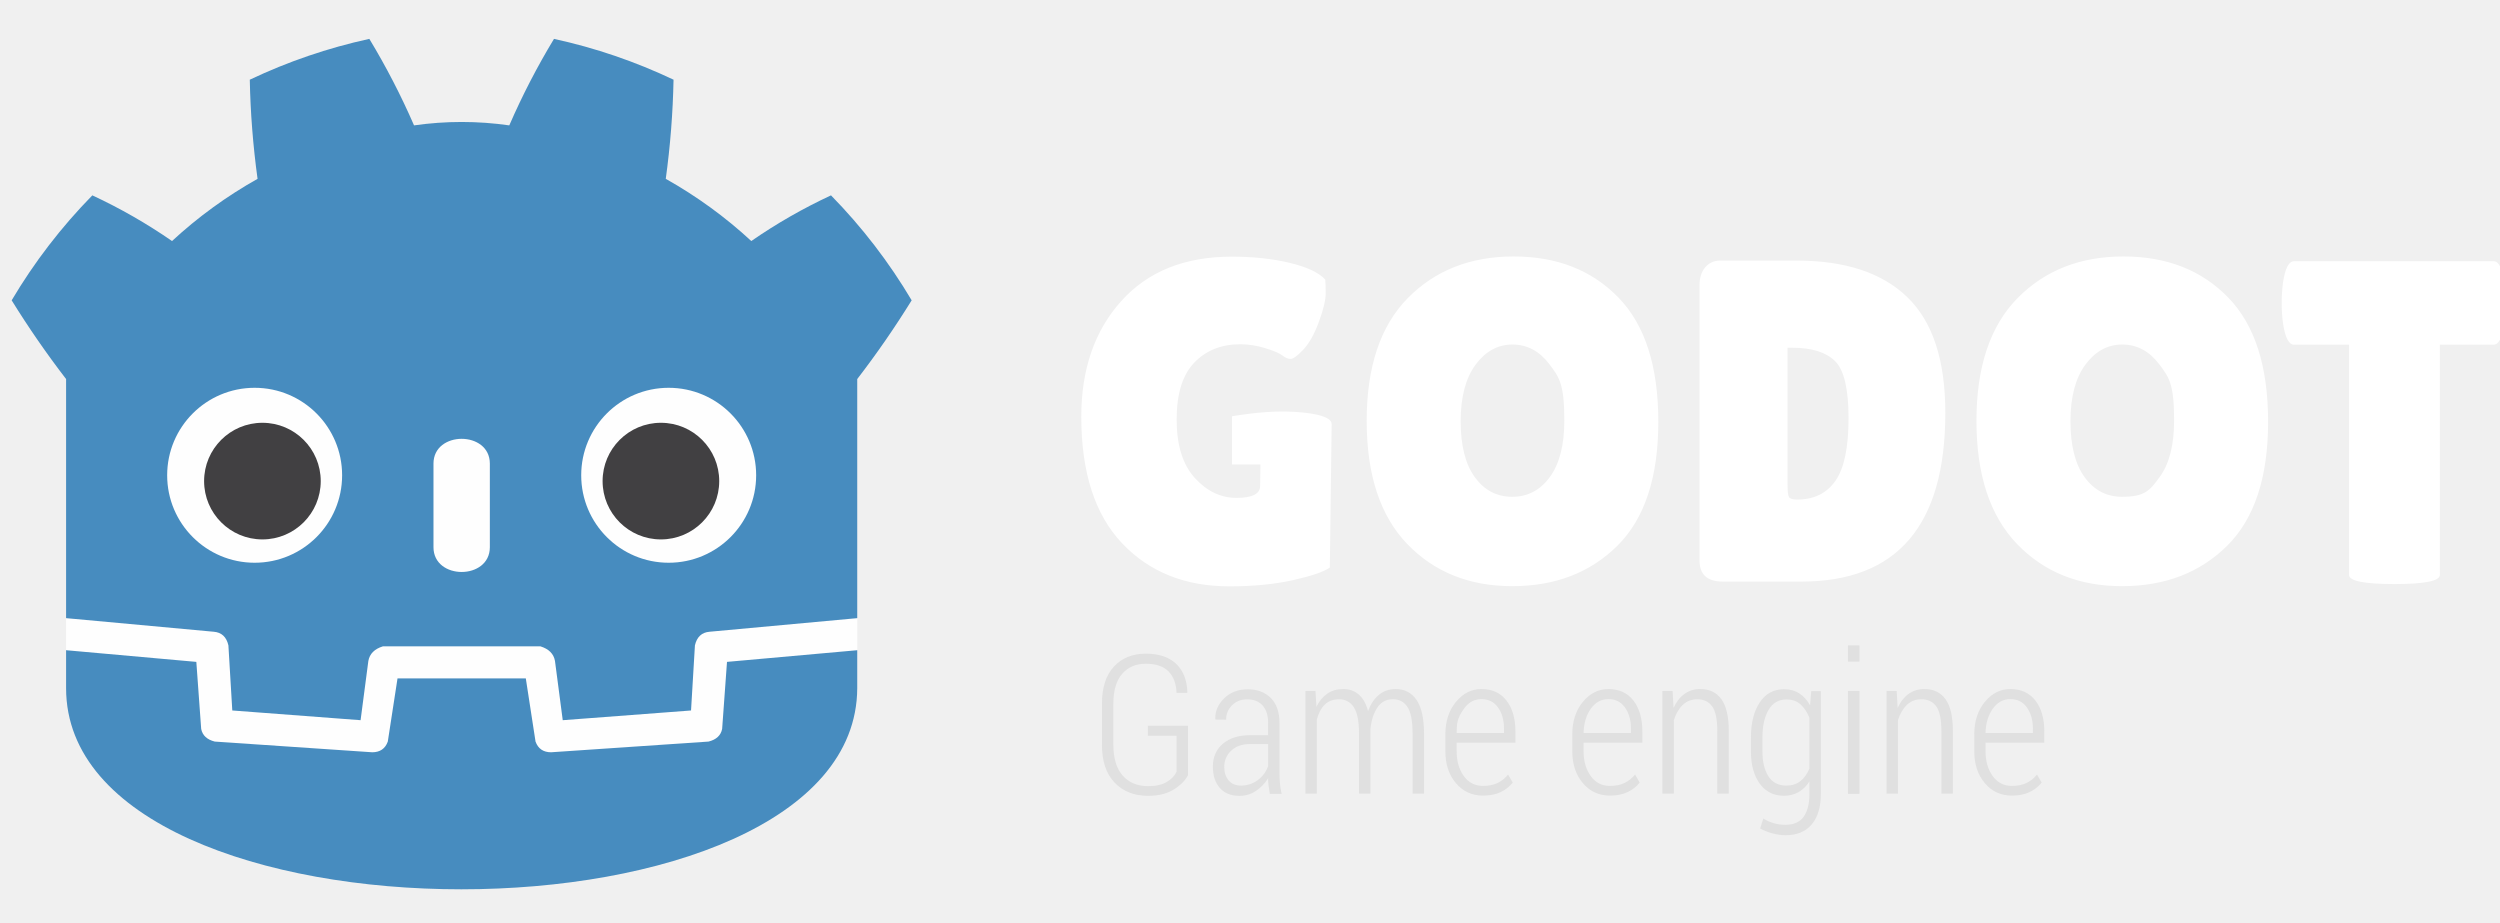
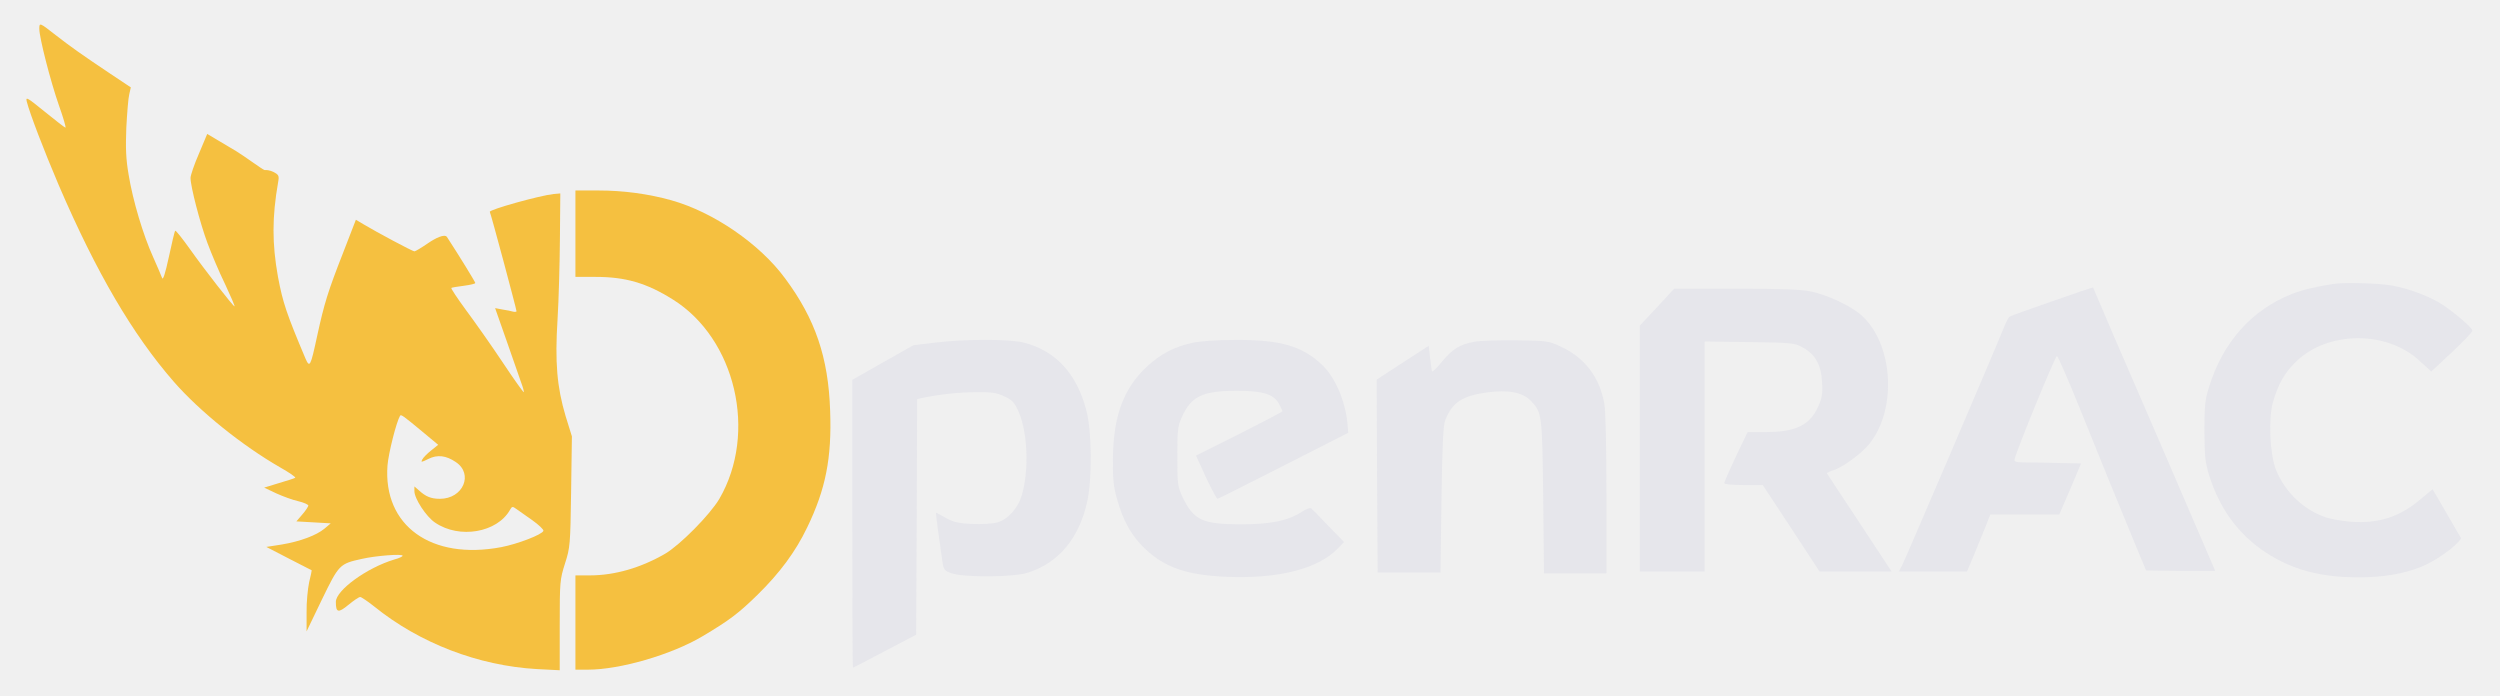
- <svg xmlns="http://www.w3.org/2000/svg" width="187" height="69">
-   <path fill="#fff" d="M96.116 30.781c-1.847-.029-3.96.356-3.96.356v3.605h2.125l-.024 1.606q0 .893-1.767.894-1.767-.001-3.12-1.493-1.358-1.495-1.356-4.372 0-2.884 1.32-4.255 1.32-1.372 3.448-1.372a6.3 6.3 0 0 1 1.852.292q.96.291 1.287.546c.217.176.422.258.618.258q.29.002.94-.685.654-.687 1.169-2.074c.342-.929.514-1.64.514-2.145 0-.501-.011-.847-.034-1.029q-.72-.788-2.66-1.252-1.936-.464-4.338-.463-5.282 0-8.265 3.327-2.986 3.328-2.985 8.644 0 6.244 3.051 9.467 3.055 3.224 8.028 3.223 2.674 0 4.75-.463 2.075-.462 2.762-.943l.137-10.734c0-.623-1.646-.906-3.492-.938m17.018-5.01q-1.645 0-2.762 1.509-1.114 1.509-1.114 4.234 0 2.73 1.064 4.186 1.063 1.46 2.795 1.46t2.812-1.478q1.081-1.473 1.082-4.218c.001-2.745-.373-3.237-1.116-4.22q-1.114-1.473-2.761-1.473m-.017 18.074q-4.819 0-7.856-3.153-3.033-3.156-3.033-9.21 0-6.056 3.068-9.178 3.07-3.12 7.924-3.12 4.854-.002 7.837 3.072c1.991 2.045 2.985 5.146 2.985 9.294q0 6.224-3.053 9.263-3.053 3.032-7.872 3.032M133.71 26.01v10.26q0 .717.104.907.103.189.616.189 1.888 0 2.865-1.408.978-1.404.976-4.68-.001-3.278-1.01-4.27-1.013-.996-3.208-.998zm-6.585 15.917V21.348q-.001-.858.43-1.359.427-.496 1.114-.497h5.728q5.454.001 8.281 2.747 2.832 2.742 2.832 8.642 0 12.622-10.772 12.622h-5.864q-1.749.001-1.75-1.577m31.623-16.155q-1.648 0-2.763 1.509-1.113 1.509-1.113 4.234 0 2.73 1.063 4.186 1.062 1.46 2.795 1.46c1.733 0 2.093-.492 2.813-1.478q1.08-1.473 1.081-4.218c.001-2.745-.372-3.237-1.115-4.22q-1.114-1.473-2.761-1.473m-.018 18.074q-4.819 0-7.854-3.153-3.036-3.156-3.036-9.21 0-6.056 3.069-9.178 3.07-3.12 7.925-3.12 4.853-.002 7.837 3.072c1.99 2.045 2.984 5.146 2.984 9.294q0 6.224-3.053 9.263-3.053 3.032-7.872 3.032m23.773-.842c0 .454-1.13.685-3.395.685q-3.396-.001-3.397-.685v-17.22h-4.115q-.584.001-.823-1.58a11 11 0 0 1-.101-1.542q-.001-.787.1-1.543c.16-1.05.435-1.58.824-1.58h14.92q.584.002.825 1.58a11.6 11.6 0 0 1 0 3.086q-.242 1.58-.824 1.579h-4.014z" />
-   <path fill="#e0e0e0" d="M88.866 57.973q-.284.585-1.048 1.069-.764.486-1.942.486-1.554.002-2.503-.987-.946-.983-.947-2.833v-3.073q0-1.808.895-2.776c.596-.64 1.395-.966 2.392-.966q1.462.002 2.265.764.8.765.837 2.128l-.013.04h-.796q-.041-1.042-.61-1.612-.568-.565-1.683-.566-1.128 0-1.782.765-.652.762-.651 2.215v3.091q0 1.507.702 2.3.701.785 1.894.785.873.001 1.398-.313.526-.312.732-.763v-2.692h-2.144v-.748h3.004zm3.95.789q.708.001 1.26-.406.55-.41.777-1.04v-1.661H93.49q-.87 0-1.393.493a1.6 1.6 0 0 0-.522 1.22q0 .616.327 1.006.327.389.915.388m2.165.62a20 20 0 0 1-.097-.652 4 4 0 0 1-.03-.518 3 3 0 0 1-.906.945q-.555.374-1.238.373-.952 0-1.47-.591-.517-.594-.518-1.603 0-1.07.751-1.707.753-.636 2.038-.636h1.342v-.943q-.001-.815-.41-1.28-.415-.457-1.152-.459-.687 0-1.133.441a1.46 1.46 0 0 0-.442 1.078l-.797-.007-.014-.042q-.033-.865.659-1.544.69-.678 1.77-.677 1.064 0 1.719.646.65.653.651 1.86v3.767q0 .412.037.795a5 5 0 0 0 .127.753zm3.415-7.698.072 1.191a2.46 2.46 0 0 1 .808-.989q.505-.345 1.186-.345.697 0 1.17.408.475.408.697 1.237.284-.766.805-1.207.524-.438 1.259-.438 1.01 0 1.566.818.557.819.557 2.518v4.485h-.857v-4.5q-.001-1.413-.384-1.987-.383-.573-1.093-.574-.745-.002-1.165.637-.417.639-.511 1.605v4.82h-.853v-4.497q0-1.381-.393-1.97a1.25 1.25 0 0 0-1.096-.59q-.674.001-1.083.409t-.585 1.119v5.528h-.853v-7.679zm12.414.61q-.801 0-1.317.73c-.516.73-.522 1.089-.536 1.805h3.542v-.328q0-.952-.446-1.58-.449-.628-1.243-.627m.12 7.218q-1.24 0-2.03-.933-.787-.931-.787-2.382V54.92q0-1.454.79-2.42.792-.96 1.907-.959 1.206 0 1.872.858.67.86.67 2.31v.842h-4.395v.639q0 1.115.532 1.856.534.741 1.442.74.631 0 1.09-.22a2.25 2.25 0 0 0 .783-.632l.349.604a2.5 2.5 0 0 1-.9.708q-.548.264-1.322.265m9.375-7.218q-.804 0-1.32.73-.512.73-.535 1.805h3.543V54.5q0-.952-.447-1.58-.446-.629-1.241-.627m.12 7.218q-1.243 0-2.03-.933-.79-.932-.79-2.382V54.92q.001-1.454.79-2.42.794-.96 1.91-.959 1.205 0 1.872.858.668.86.668 2.31v.842h-4.395v.639q0 1.115.535 1.856.53.741 1.44.74.632 0 1.088-.22a2.3 2.3 0 0 0 .787-.632l.347.604a2.5 2.5 0 0 1-.9.708q-.548.264-1.322.265m4.684-7.828.07 1.269q.306-.677.814-1.044a1.97 1.97 0 0 1 1.19-.368q1.028 0 1.576.763.552.764.551 2.374v4.684h-.858v-4.677q0-1.314-.384-1.845-.382-.534-1.113-.533-.655-.001-1.095.43-.441.426-.66 1.144v5.481h-.852v-7.678zm6.72 4.523q0 1.17.447 1.86.445.697 1.348.696.617.001 1.044-.335.424-.338.673-.935V53.69q-.24-.614-.655-.994-.415-.376-1.047-.377-.902 0-1.355.786-.456.79-.455 2.053zm-.86-1.05q0-1.631.66-2.62.659-.984 1.825-.984c.43 0 .81.105 1.132.316.324.207.592.51.807.895l.083-1.068h.723v7.686q0 1.475-.686 2.286c-.46.537-1.111.81-1.953.81q-.454-.001-.976-.14a4 4 0 0 1-.927-.365l.236-.748a2.9 2.9 0 0 0 .774.347 3 3 0 0 0 .879.124q.916 0 1.355-.587.44-.592.44-1.727v-.93a2.3 2.3 0 0 1-.802.795 2.15 2.15 0 0 1-1.1.276q-1.157 0-1.813-.906-.657-.905-.658-2.41zm8.12 4.226h-.862v-7.7h.862zm0-9.892h-.862v-1.213h.862zm2.782 2.193.07 1.269q.307-.677.813-1.044a2 2 0 0 1 1.19-.368q1.03 0 1.58.763.55.764.549 2.374v4.684h-.858v-4.677q0-1.314-.384-1.845-.383-.534-1.114-.533-.654-.001-1.093.43-.441.426-.66 1.144v5.481h-.853v-7.678zm8.499.61q-.804 0-1.317.73-.514.73-.537 1.805h3.543V54.5q0-.952-.446-1.58-.447-.629-1.243-.627m.122 7.218q-1.245 0-2.03-.933-.789-.932-.788-2.382V54.92q0-1.454.79-2.42.792-.96 1.906-.959 1.207 0 1.875.858.666.86.667 2.31v.842h-4.396v.639q.002 1.115.534 1.856.531.741 1.442.74.63 0 1.087-.22a2.25 2.25 0 0 0 .787-.632l.348.604a2.5 2.5 0 0 1-.9.708q-.548.264-1.322.265" />
-   <g fill="#fefefe" transform="translate(-2.69 -2.69)scale(.0727)">
-     <path d="M105 673v33q407 354 814 0v-33z" />
-     <path fill="#478cbf" d="m105 673 152 14q12 1 15 14l4 67 132 10 8-61q2-11 15-15h162q13 4 15 15l8 61 132-10 4-67q3-13 15-14l152-14V427q30-39 56-81-35-59-83-108-43 20-82 47-40-37-88-64 7-51 8-102-59-28-123-42-26 43-46 89-49-7-98 0-20-46-46-89-64 14-123 42 1 51 8 102-48 27-88 64-39-27-82-47-48 49-83 108 26 42 56 81zm0 33v39c0 276 813 276 814 0v-39l-134 12-5 69q-2 10-14 13l-162 11q-12 0-16-11l-10-65H446l-10 65q-4 11-16 11l-162-11q-12-3-14-13l-5-69z" />
-     <path d="M483 600c0 34 58 34 58 0v-86c0-34-58-34-58 0z" />
-     <circle cx="725" cy="526" r="90" />
-     <circle cx="299" cy="526" r="90" />
-   </g>
-   <g fill="#414042" transform="translate(-2.69 -2.69)scale(.0727)">
-     <circle cx="307" cy="532" r="60" />
-     <circle cx="717" cy="532" r="60" />
+ <svg xmlns="http://www.w3.org/2000/svg" width="187" height="52" viewBox="52 164 1271 354">
+   <g transform="translate(0 768) scale(0.1 -0.1)">
+     <g fill="#f5c040">
+       <path d="M710 5893 c0 -45 57 -267 100 -390 22 -62 37 -113 33 -113 -3 0 -50 36 -105 81 -90 73 -98 78 -92 52 16 -62 87 -248 163 -426 192 -446 376 -760 586 -1001 132 -151 348 -325 543 -437 46 -26 79 -49 75 -52 -4 -3 -42 -15 -83 -27 l-75 -23 61 -29 c33 -15 84 -34 112 -40 29 -7 52 -17 52 -23 -1 -5 -14 -26 -31 -45 l-30 -35 88 -5 87 -5 -32 -27 c-41 -34 -123 -65 -219 -81 l-77 -12 114 -59 c63 -32 116 -59 117 -60 1 0 -5 -28 -13 -61 -7 -33 -14 -103 -13 -155 l0 -95 78 162 c87 179 90 182 203 207 69 16 208 27 208 16 0 -4 -19 -13 -42 -19 -140 -42 -298 -157 -298 -216 0 -55 12 -58 64 -15 27 22 53 40 60 40 6 0 38 -22 71 -48 231 -187 531 -302 828 -319 l117 -6 0 230 c0 221 1 232 27 314 26 81 27 94 31 365 l4 282 -32 103 c-44 148 -55 274 -41 494 6 99 11 284 12 410 l2 230 -34 -3 c-69 -7 -331 -80 -325 -91 5 -7 136 -496 136 -506 0 -3 -8 -4 -17 -2 -10 3 -35 8 -55 11 l-37 7 59 -168 c32 -92 66 -188 74 -212 9 -24 15 -46 13 -48 -2 -2 -52 68 -109 154 -58 87 -142 206 -186 265 -44 60 -77 110 -74 112 4 2 33 7 65 11 31 4 57 10 57 14 0 5 -77 131 -144 234 -12 18 -60 -6 -99 -33 -32 -22 -62 -40 -67 -40 -9 0 -191 97 -261 139 l-37 22 -65 -168 c-78 -199 -96 -258 -132 -423 -34 -158 -38 -165 -60 -115 -96 228 -115 283 -140 417 -30 168 -30 302 1 480 6 33 4 38 -25 53 -17 8 -34 10 -44 9 -10 2 -104 72 -144 96 l-148 88 -42 -100 c-24 -55 -43 -111 -43 -124 0 -44 49 -232 86 -331 20 -54 60 -149 90 -210 29 -62 51 -113 48 -113 -7 0 -156 191 -228 293 -38 53 -71 95 -74 92 -3 -2 -17 -62 -32 -132 -19 -87 -30 -122 -35 -108 -4 11 -24 58 -45 105 -51 112 -104 290 -125 419 -14 81 -16 135 -12 240 4 75 10 152 15 171 l8 35 -105 70 c-141 94 -204 139 -276 195 -84 66 -85 66 -85 33z m1959 -2058 l72 -60 -36 -29 c-19 -15 -40 -36 -45 -46 -8 -15 -5 -15 31 3 46 23 90 18 140 -16 91 -61 37 -187 -81 -187 -45 0 -72 11 -107 43 l-23 20 0 -24 c0 -38 60 -130 105 -160 124 -85 317 -51 382 65 10 18 13 18 31 5 11 -8 47 -33 81 -57 34 -24 60 -49 58 -55 -6 -19 -131 -67 -214 -83 -357 -68 -603 109 -580 416 5 62 45 221 64 253 5 8 15 1 122 -88z" />
+       <path d="M3440 4850 l0 -220 103 0 c152 0 259 -31 393 -115 320 -200 432 -679 237 -1015 -47 -80 -198 -233 -275 -279 -124 -72 -257 -111 -385 -111 l-73 0 0 -240 0 -240 64 0 c163 0 425 76 583 170 138 82 184 117 281 212 113 111 193 219 252 342 94 194 126 353 117 595 -9 271 -76 467 -229 673 -130 177 -366 338 -579 398 -118 33 -245 50 -371 50 l-118 0 0 -220z" />
+     </g>
+     <g fill="#e6e6eb">
+       <path d="M12390 4594 c-94 -15 -153 -29 -210 -51 -204 -81 -351 -245 -421 -473 -21 -65 -24 -96 -24 -225 1 -128 4 -161 24 -225 53 -171 152 -305 291 -395 135 -87 273 -124 467 -125 128 0 230 17 323 54 72 29 180 105 202 145 l-145 250 -61 -51 c-108 -91 -212 -124 -351 -115 -44 3 -102 13 -130 22 -113 37 -211 130 -256 244 -31 79 -39 263 -14 346 25 87 57 144 112 199 160 161 464 166 633 9 l60 -55 105 98 c58 54 105 104 105 110 0 14 -86 88 -150 131 -63 42 -171 83 -260 99 -69 12 -240 17 -300 8z" />
+       <path d="M10960 4506 c-113 -39 -210 -74 -216 -78 -7 -4 -22 -34 -34 -65 -38 -96 -498 -1171 -515 -1203 l-16 -30 174 0 173 0 31 73 c16 39 43 105 59 144 l29 73 176 0 175 0 56 130 55 130 -101 2 c-56 2 -132 3 -171 3 -57 0 -69 3 -67 15 8 42 208 529 216 527 6 -2 58 -122 117 -268 103 -256 184 -454 287 -704 l50 -120 168 -2 184 0 -12 28 c-3 8 -50 115 -103 239 -53 124 -123 286 -155 360 -32 74 -104 241 -160 370 -57 129 -122 282 -146 339 -24 57 -45 105 -46 107 -2 1 -95 -30 -208 -70z" />
+       <path d="M8948 4476 l-88 -94 0 -626 0 -626 165 0 165 0 0 586 0 585 228 -3 c214 -3 230 -4 269 -26 66 -35 97 -90 101 -178 4 -61 0 -81 -21 -127 -42 -92 -114 -127 -264 -127 l-94 0 -60 -125 c-32 -69 -59 -129 -59 -135 0 -6 39 -10 98 -10 l98 0 145 -220 144 -220 183 0 184 0 -189 287 c-76 114 -139 211 -141 214 l25 12 c45 9 151 85 193 138 144 182 119 520 -49 660 -54 45 -167 97 -246 114 -53 11 -146 15 -385 15 l-315 0 -87 -94z" />
+       <path d="M5268 4295 l-107 -13 -156 -88 -155 -88 0 -733 c0 -403 1 -733 3 -733 2 0 75 38 162 84 l160 84 3 600 2 600 28 6 c88 18 179 28 267 29 83 1 108 -2 148 -21 40 -18 51 -29 72 -75 47 -102 56 -295 19 -425 -19 -69 -72 -128 -128 -143 -22 -6 -79 -9 -126 -7 -70 3 -95 9 -134 31 -27 15 -49 27 -50 27 -2 0 15 -130 32 -245 7 -47 10 -51 47 -64 61 -22 313 -21 386 2 158 49 263 174 305 362 26 118 24 362 -5 468 -49 185 -155 300 -316 342 -73 19 -301 19 -457 0z" />
+       <path d="M6581 4294 c-90 -19 -162 -57 -229 -119 -121 -112 -173 -253 -175 -470 -1 -106 3 -145 22 -210 31 -110 73 -184 142 -250 99 -94 211 -133 409 -142 266 -12 470 39 571 143 l33 34 -80 82 c-43 46 -83 86 -88 90 -5 3 -25 -4 -45 -17 -72 -47 -160 -65 -315 -65 -194 1 -238 21 -295 140 -24 52 -26 64 -26 205 0 136 2 155 23 201 48 107 106 134 281 134 135 0 189 -18 215 -69 9 -16 16 -32 16 -35 0 -3 -99 -55 -220 -116 l-220 -110 24 -52 c39 -89 80 -168 86 -168 3 0 154 76 335 168 l330 168 -3 40 c-10 120 -63 244 -132 308 -101 95 -212 126 -439 125 -93 0 -182 -6 -220 -15z" />
+       <path d="M8019 4300 c-74 -13 -112 -36 -165 -100 -27 -33 -50 -56 -52 -51 -2 5 -6 36 -10 69 l-7 61 -133 -86 -132 -86 2 -491 3 -491 160 0 160 0 5 370 c4 280 9 378 19 405 36 91 87 125 215 142 110 14 181 0 223 -45 55 -58 56 -70 61 -489 l4 -388 159 0 159 0 0 403 c0 249 -4 426 -11 463 -24 133 -99 231 -217 287 -66 31 -69 32 -232 34 -91 1 -186 -2 -211 -7z" />
+     </g>
  </g>
</svg>
